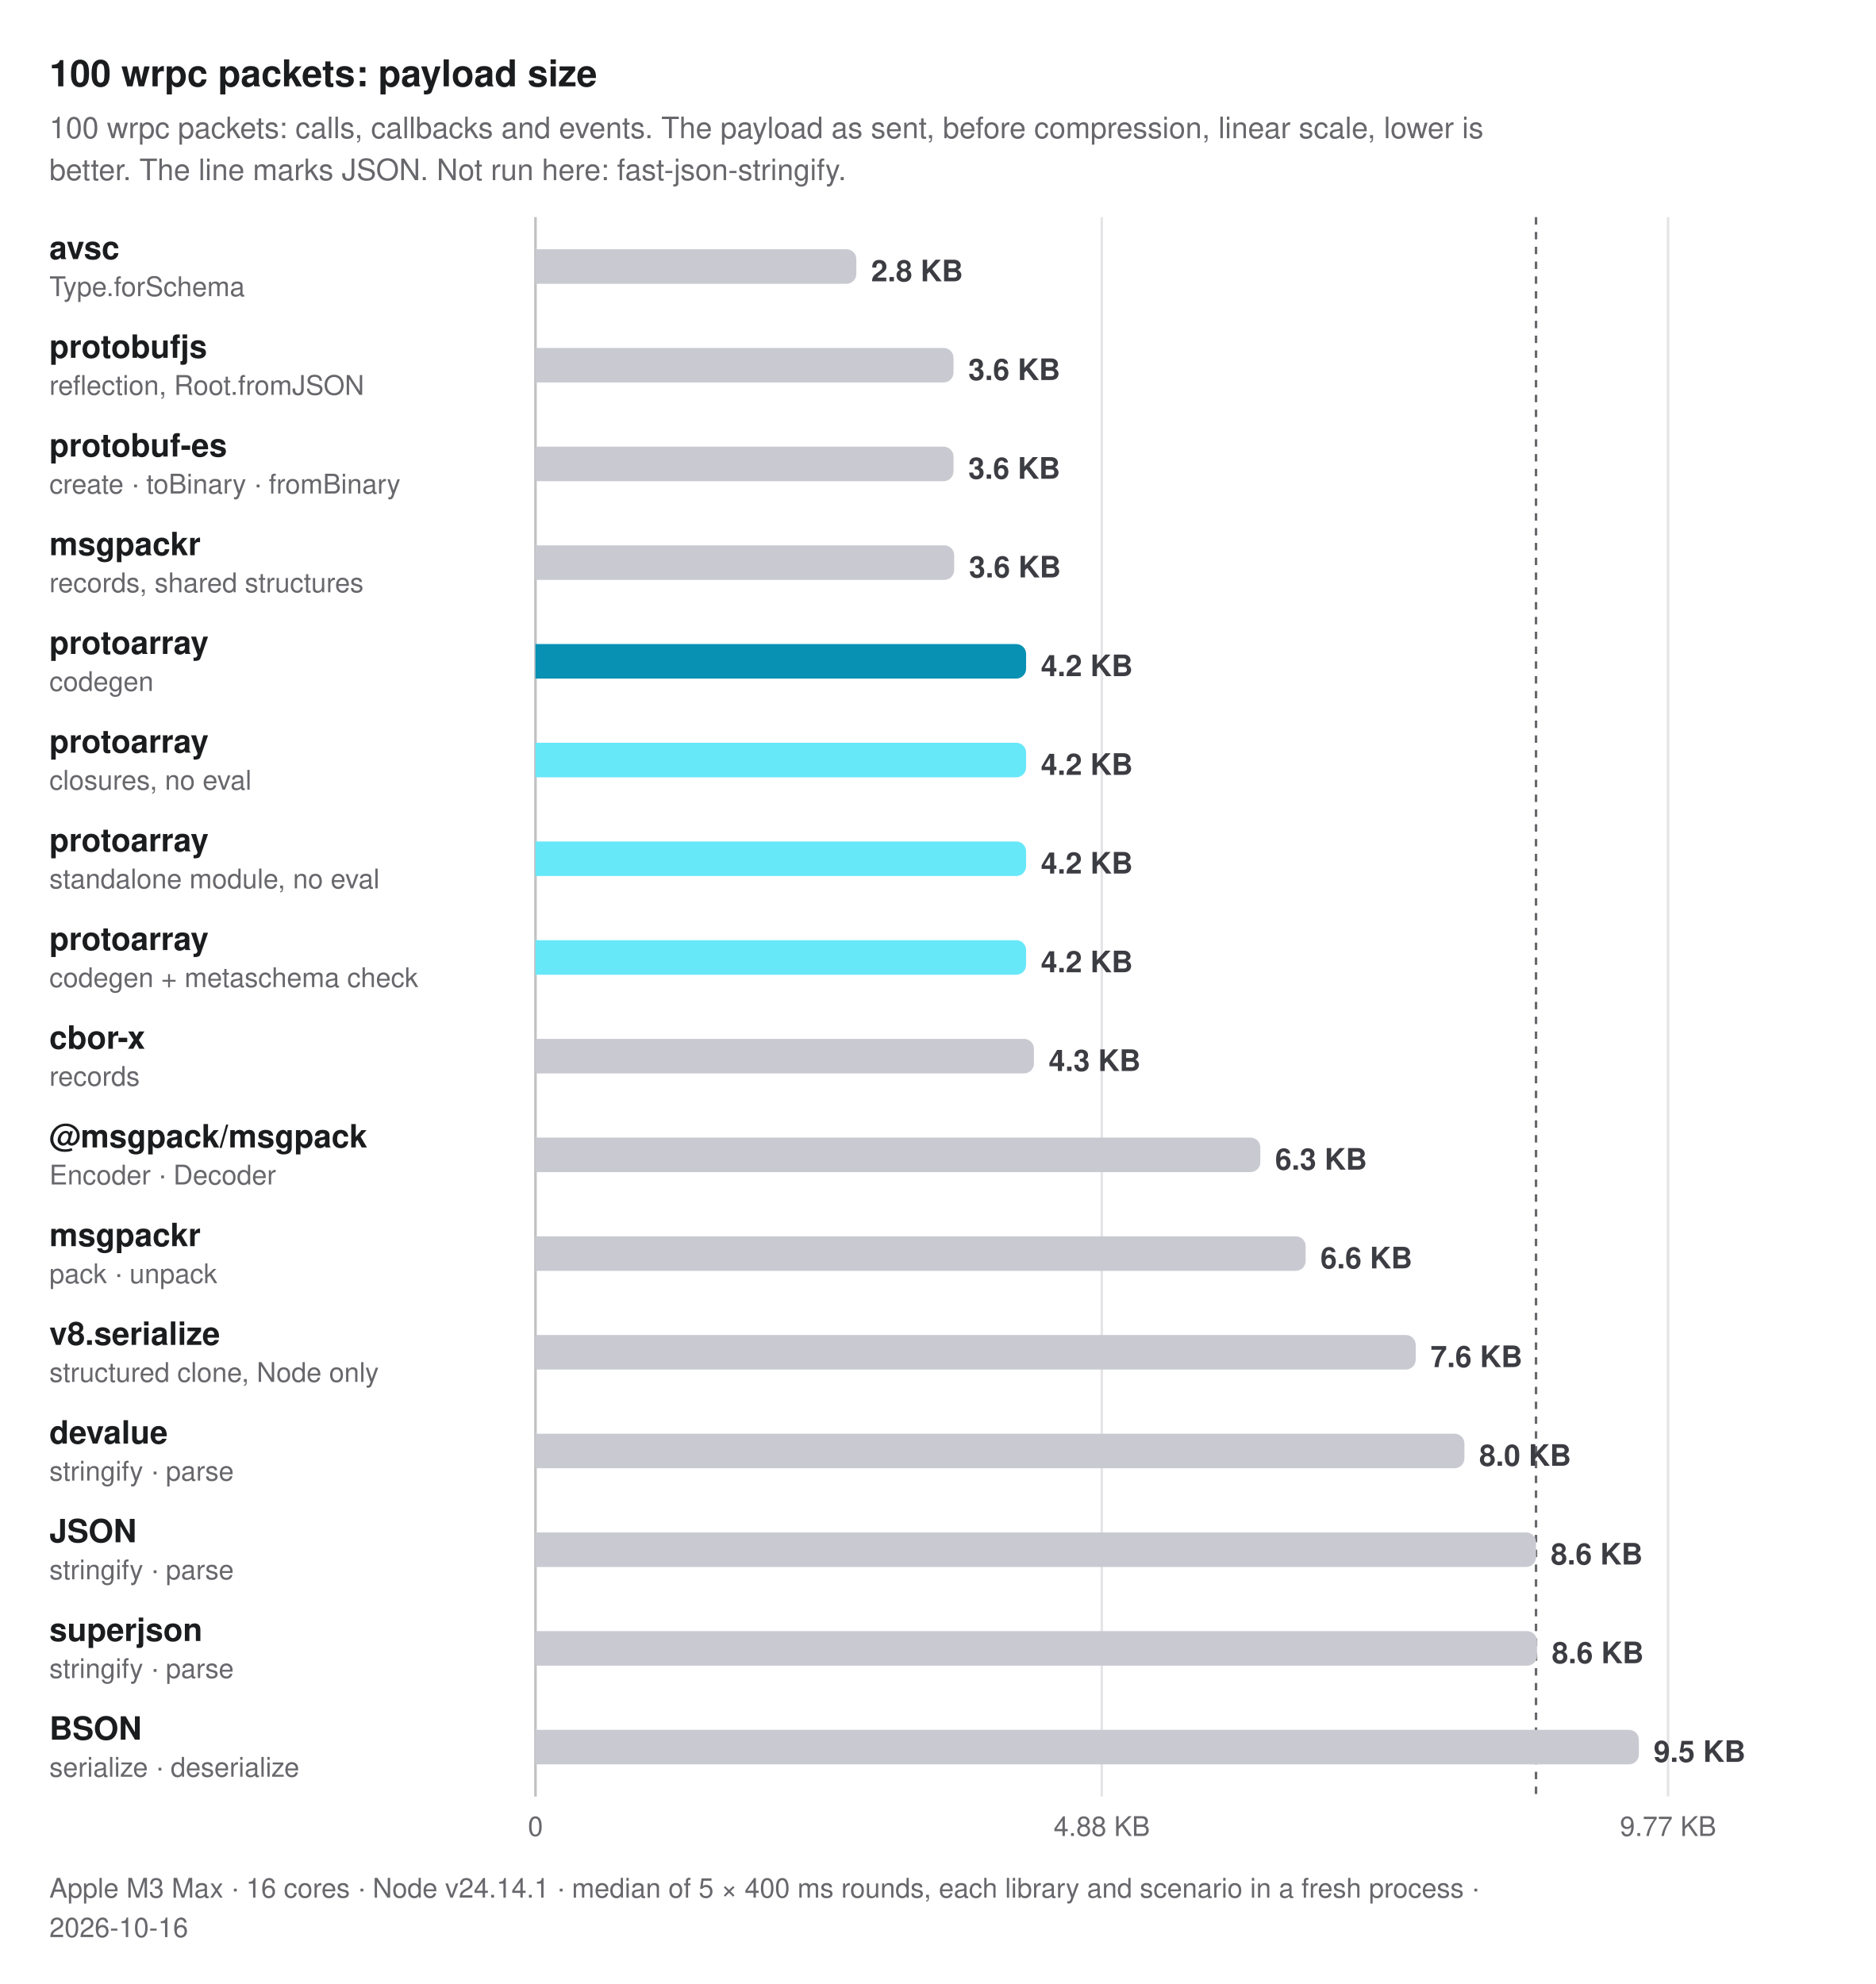
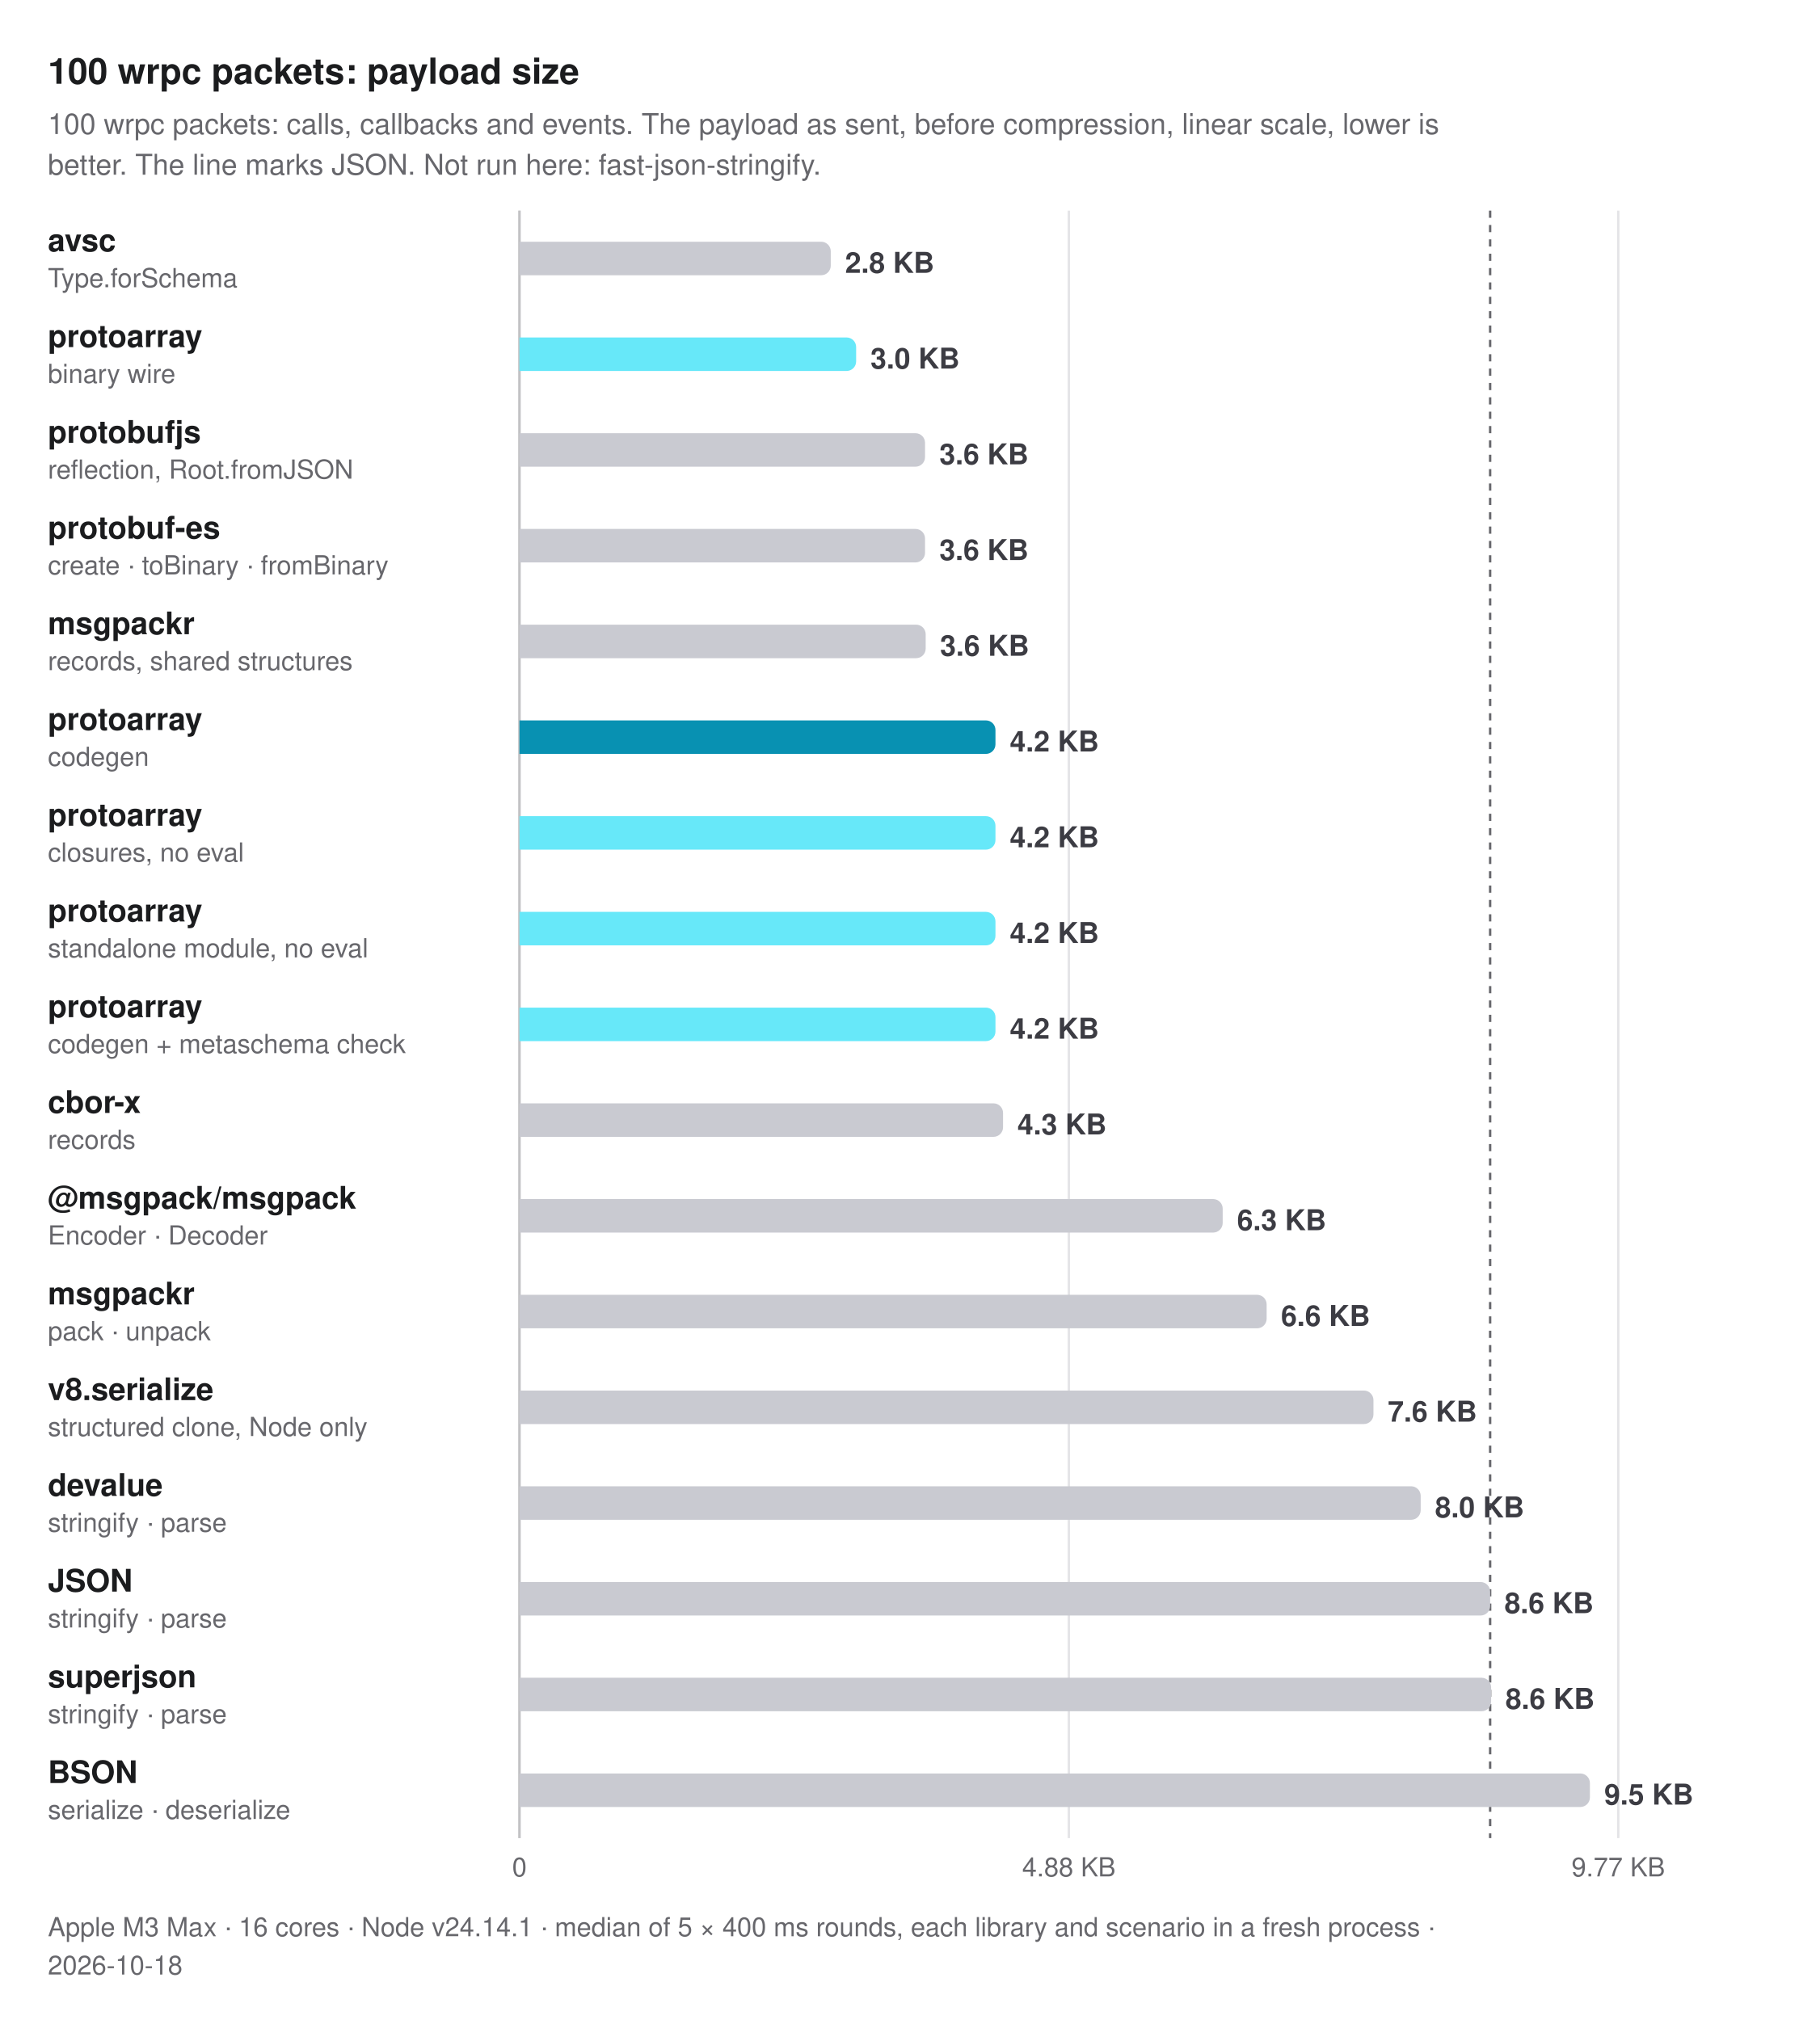
- <svg xmlns="http://www.w3.org/2000/svg" width="760" height="804" viewBox="0 0 760 804" role="img" aria-label="100 wrpc packets: payload size. 100 wrpc packets: calls, callbacks and events. The payload as sent, before compression, linear scale, lower is better. The line marks JSON. Not run here: fast-json-stringify.">
+ <svg xmlns="http://www.w3.org/2000/svg" width="760" height="844" viewBox="0 0 760 844" role="img" aria-label="100 wrpc packets: payload size. 100 wrpc packets: calls, callbacks and events. The payload as sent, before compression, linear scale, lower is better. The line marks JSON. Not run here: fast-json-stringify.">
  <style>
  text { font-family: -apple-system, BlinkMacSystemFont, "Segoe UI", Helvetica, Arial, sans-serif; }
  .title { font-size: 15px; font-weight: 700; fill: #1b1c1e; }
  .subtitle, .caption { font-size: 12px; fill: #67676c; }
  .caption { font-size: 11px; }
  .group { font-size: 11px; font-weight: 600; letter-spacing: 0.06em; fill: #67676c; }
  .label { font-size: 13px; font-weight: 600; fill: #1b1c1e; }
  .label.primary, .label.secondary { font-weight: 700; }
  .sublabel { font-size: 11px; fill: #67676c; }
  .value { font-size: 12px; font-weight: 600; fill: #3c3c43; font-variant-numeric: tabular-nums; }
  .value.small { font-size: 10px; }
  .legend { font-size: 11px; fill: #3c3c43; }
  .tick { font-size: 11px; fill: #67676c; font-variant-numeric: tabular-nums; }
  .grid { stroke: #e4e4e7; stroke-width: 1; }
  .axis { stroke: #c2c2c4; stroke-width: 1; }
  .ref { stroke: #67676c; stroke-width: 1; stroke-dasharray: 3 3; }
  .bar { fill: #c9cad1; }
  .bar.primary { fill: #0891b2; }
  .bar.secondary { fill: #67e8f9; }
  @media (prefers-color-scheme: dark) {
    .title, .label { fill: #dfdfd6; }
    .subtitle, .caption, .group, .sublabel, .tick { fill: #98989f; }
    .value, .legend { fill: #c2c2c4; }
    .grid { stroke: #2e2e32; }
    .axis { stroke: #48484c; }
    .ref { stroke: #98989f; }
    .bar { fill: #4a4b53; }
    .bar.primary { fill: #22d3ee; }
    .bar.secondary { fill: #0e7490; }
  }
</style>
  <text class="title" x="20" y="35">100 wrpc packets: payload size</text>
  <text class="subtitle" x="20" y="56">100 wrpc packets: calls, callbacks and events. The payload as sent, before compression, linear scale, lower is</text>
  <text class="subtitle" x="20" y="73">better. The line marks JSON. Not run here: fast-json-stringify.</text>
-   <line class="grid" x1="217" y1="88" x2="217" y2="728" />
-   <text class="tick" x="217" y="744" text-anchor="middle">0</text>
-   <line class="grid" x1="446.5" y1="88" x2="446.5" y2="728" />
-   <text class="tick" x="446.5" y="744" text-anchor="middle">4.88 KB</text>
-   <line class="grid" x1="676" y1="88" x2="676" y2="728" />
-   <text class="tick" x="676" y="744" text-anchor="middle">9.77 KB</text>
-   <line class="axis" x1="217" y1="88" x2="217" y2="728" />
-   <line class="ref" x1="622.481" y1="88" x2="622.481" y2="728" />
+   <line class="grid" x1="217" y1="88" x2="217" y2="768" />
+   <text class="tick" x="217" y="784" text-anchor="middle">0</text>
+   <line class="grid" x1="446.5" y1="88" x2="446.5" y2="768" />
+   <text class="tick" x="446.5" y="784" text-anchor="middle">4.88 KB</text>
+   <line class="grid" x1="676" y1="88" x2="676" y2="768" />
+   <text class="tick" x="676" y="784" text-anchor="middle">9.77 KB</text>
+   <line class="axis" x1="217" y1="88" x2="217" y2="768" />
+   <line class="ref" x1="622.481" y1="88" x2="622.481" y2="768" />
  <g>
    <text class="label" x="20" y="105">avsc</text>
    <text class="sublabel" x="20" y="120">Type.forSchema</text>
    <path class="bar" d="M217,101H343.035A4,4 0 0 1 347.035,105V111A4,4 0 0 1 343.035,115H217Z" />
    <text class="value" x="353.035" y="114">2.8 KB</text>
  </g>
  <g>
-     <text class="label" x="20" y="145">protobufjs</text>
-     <text class="sublabel" x="20" y="160">reflection, Root.fromJSON</text>
-     <path class="bar" d="M217,141H382.417A4,4 0 0 1 386.417,145V151A4,4 0 0 1 382.417,155H217Z" />
-     <text class="value" x="392.417" y="154">3.6 KB</text>
+     <text class="label secondary" x="20" y="145">protoarray</text>
+     <text class="sublabel" x="20" y="160">binary wire</text>
+     <path class="bar secondary" d="M217,141H353.638A4,4 0 0 1 357.638,145V151A4,4 0 0 1 353.638,155H217Z" />
+     <text class="value" x="363.638" y="154">3.0 KB</text>
  </g>
  <g>
-     <text class="label" x="20" y="185">protobuf-es</text>
-     <text class="sublabel" x="20" y="200">create · toBinary · fromBinary</text>
+     <text class="label" x="20" y="185">protobufjs</text>
+     <text class="sublabel" x="20" y="200">reflection, Root.fromJSON</text>
    <path class="bar" d="M217,181H382.417A4,4 0 0 1 386.417,185V191A4,4 0 0 1 382.417,195H217Z" />
    <text class="value" x="392.417" y="194">3.6 KB</text>
  </g>
  <g>
-     <text class="label" x="20" y="225">msgpackr</text>
-     <text class="sublabel" x="20" y="240">records, shared structures</text>
-     <path class="bar" d="M217,221H382.692A4,4 0 0 1 386.692,225V231A4,4 0 0 1 382.692,235H217Z" />
-     <text class="value" x="392.692" y="234">3.6 KB</text>
+     <text class="label" x="20" y="225">protobuf-es</text>
+     <text class="sublabel" x="20" y="240">create · toBinary · fromBinary</text>
+     <path class="bar" d="M217,221H382.417A4,4 0 0 1 386.417,225V231A4,4 0 0 1 382.417,235H217Z" />
+     <text class="value" x="392.417" y="234">3.6 KB</text>
  </g>
  <g>
-     <text class="label primary" x="20" y="265">protoarray</text>
-     <text class="sublabel" x="20" y="280">codegen</text>
-     <path class="bar primary" d="M217,261H411.839A4,4 0 0 1 415.839,265V271A4,4 0 0 1 411.839,275H217Z" />
-     <text class="value" x="421.839" y="274">4.2 KB</text>
+     <text class="label" x="20" y="265">msgpackr</text>
+     <text class="sublabel" x="20" y="280">records, shared structures</text>
+     <path class="bar" d="M217,261H382.692A4,4 0 0 1 386.692,265V271A4,4 0 0 1 382.692,275H217Z" />
+     <text class="value" x="392.692" y="274">3.6 KB</text>
  </g>
  <g>
-     <text class="label secondary" x="20" y="305">protoarray</text>
-     <text class="sublabel" x="20" y="320">closures, no eval</text>
-     <path class="bar secondary" d="M217,301H411.839A4,4 0 0 1 415.839,305V311A4,4 0 0 1 411.839,315H217Z" />
+     <text class="label primary" x="20" y="305">protoarray</text>
+     <text class="sublabel" x="20" y="320">codegen</text>
+     <path class="bar primary" d="M217,301H411.839A4,4 0 0 1 415.839,305V311A4,4 0 0 1 411.839,315H217Z" />
    <text class="value" x="421.839" y="314">4.2 KB</text>
  </g>
  <g>
    <text class="label secondary" x="20" y="345">protoarray</text>
-     <text class="sublabel" x="20" y="360">standalone module, no eval</text>
+     <text class="sublabel" x="20" y="360">closures, no eval</text>
    <path class="bar secondary" d="M217,341H411.839A4,4 0 0 1 415.839,345V351A4,4 0 0 1 411.839,355H217Z" />
    <text class="value" x="421.839" y="354">4.2 KB</text>
  </g>
  <g>
    <text class="label secondary" x="20" y="385">protoarray</text>
-     <text class="sublabel" x="20" y="400">codegen + metaschema check</text>
+     <text class="sublabel" x="20" y="400">standalone module, no eval</text>
    <path class="bar secondary" d="M217,381H411.839A4,4 0 0 1 415.839,385V391A4,4 0 0 1 411.839,395H217Z" />
    <text class="value" x="421.839" y="394">4.2 KB</text>
  </g>
  <g>
-     <text class="label" x="20" y="425">cbor-x</text>
-     <text class="sublabel" x="20" y="440">records</text>
-     <path class="bar" d="M217,421H415.006A4,4 0 0 1 419.006,425V431A4,4 0 0 1 415.006,435H217Z" />
-     <text class="value" x="425.006" y="434">4.3 KB</text>
+     <text class="label secondary" x="20" y="425">protoarray</text>
+     <text class="sublabel" x="20" y="440">codegen + metaschema check</text>
+     <path class="bar secondary" d="M217,421H411.839A4,4 0 0 1 415.839,425V431A4,4 0 0 1 411.839,435H217Z" />
+     <text class="value" x="421.839" y="434">4.2 KB</text>
  </g>
  <g>
-     <text class="label" x="20" y="465">@msgpack/msgpack</text>
-     <text class="sublabel" x="20" y="480">Encoder · Decoder</text>
-     <path class="bar" d="M217,461H506.76A4,4 0 0 1 510.76,465V471A4,4 0 0 1 506.76,475H217Z" />
-     <text class="value" x="516.76" y="474">6.3 KB</text>
+     <text class="label" x="20" y="465">cbor-x</text>
+     <text class="sublabel" x="20" y="480">records</text>
+     <path class="bar" d="M217,461H415.006A4,4 0 0 1 419.006,465V471A4,4 0 0 1 415.006,475H217Z" />
+     <text class="value" x="425.006" y="474">4.3 KB</text>
  </g>
  <g>
-     <text class="label" x="20" y="505">msgpackr</text>
-     <text class="sublabel" x="20" y="520">pack · unpack</text>
-     <path class="bar" d="M217,501H525.12A4,4 0 0 1 529.12,505V511A4,4 0 0 1 525.12,515H217Z" />
-     <text class="value" x="535.12" y="514">6.6 KB</text>
+     <text class="label" x="20" y="505">@msgpack/msgpack</text>
+     <text class="sublabel" x="20" y="520">Encoder · Decoder</text>
+     <path class="bar" d="M217,501H506.76A4,4 0 0 1 510.76,505V511A4,4 0 0 1 506.76,515H217Z" />
+     <text class="value" x="516.76" y="514">6.3 KB</text>
  </g>
  <g>
-     <text class="label" x="20" y="545">v8.serialize</text>
-     <text class="sublabel" x="20" y="560">structured clone, Node only</text>
-     <path class="bar" d="M217,541H569.735A4,4 0 0 1 573.735,545V551A4,4 0 0 1 569.735,555H217Z" />
-     <text class="value" x="579.735" y="554">7.6 KB</text>
+     <text class="label" x="20" y="545">msgpackr</text>
+     <text class="sublabel" x="20" y="560">pack · unpack</text>
+     <path class="bar" d="M217,541H525.12A4,4 0 0 1 529.12,545V551A4,4 0 0 1 525.12,555H217Z" />
+     <text class="value" x="535.12" y="554">6.6 KB</text>
  </g>
  <g>
-     <text class="label" x="20" y="585">devalue</text>
-     <text class="sublabel" x="20" y="600">stringify · parse</text>
-     <path class="bar" d="M217,581H589.472A4,4 0 0 1 593.472,585V591A4,4 0 0 1 589.472,595H217Z" />
-     <text class="value" x="599.472" y="594">8.0 KB</text>
+     <text class="label" x="20" y="585">v8.serialize</text>
+     <text class="sublabel" x="20" y="600">structured clone, Node only</text>
+     <path class="bar" d="M217,581H569.735A4,4 0 0 1 573.735,585V591A4,4 0 0 1 569.735,595H217Z" />
+     <text class="value" x="579.735" y="594">7.6 KB</text>
  </g>
  <g>
-     <text class="label" x="20" y="625">JSON</text>
+     <text class="label" x="20" y="625">devalue</text>
    <text class="sublabel" x="20" y="640">stringify · parse</text>
-     <path class="bar" d="M217,621H618.481A4,4 0 0 1 622.481,625V631A4,4 0 0 1 618.481,635H217Z" />
-     <text class="value" x="628.481" y="634">8.6 KB</text>
+     <path class="bar" d="M217,621H589.472A4,4 0 0 1 593.472,625V631A4,4 0 0 1 589.472,635H217Z" />
+     <text class="value" x="599.472" y="634">8.0 KB</text>
  </g>
  <g>
-     <text class="label" x="20" y="665">superjson</text>
+     <text class="label" x="20" y="665">JSON</text>
    <text class="sublabel" x="20" y="680">stringify · parse</text>
-     <path class="bar" d="M217,661H618.894A4,4 0 0 1 622.894,665V671A4,4 0 0 1 618.894,675H217Z" />
-     <text class="value" x="628.894" y="674">8.6 KB</text>
+     <path class="bar" d="M217,661H618.481A4,4 0 0 1 622.481,665V671A4,4 0 0 1 618.481,675H217Z" />
+     <text class="value" x="628.481" y="674">8.6 KB</text>
  </g>
  <g>
-     <text class="label" x="20" y="705">BSON</text>
-     <text class="sublabel" x="20" y="720">serialize · deserialize</text>
-     <path class="bar" d="M217,701H660.158A4,4 0 0 1 664.158,705V711A4,4 0 0 1 660.158,715H217Z" />
-     <text class="value" x="670.158" y="714">9.5 KB</text>
+     <text class="label" x="20" y="705">superjson</text>
+     <text class="sublabel" x="20" y="720">stringify · parse</text>
+     <path class="bar" d="M217,701H618.894A4,4 0 0 1 622.894,705V711A4,4 0 0 1 618.894,715H217Z" />
+     <text class="value" x="628.894" y="714">8.6 KB</text>
  </g>
-   <text class="caption" x="20" y="769">Apple M3 Max · 16 cores · Node v24.14.1 · median of 5 × 400 ms rounds, each library and scenario in a fresh process ·</text>
-   <text class="caption" x="20" y="785">2026-10-16</text>
+   <g>
+     <text class="label" x="20" y="745">BSON</text>
+     <text class="sublabel" x="20" y="760">serialize · deserialize</text>
+     <path class="bar" d="M217,741H660.158A4,4 0 0 1 664.158,745V751A4,4 0 0 1 660.158,755H217Z" />
+     <text class="value" x="670.158" y="754">9.5 KB</text>
+   </g>
+   <text class="caption" x="20" y="809">Apple M3 Max · 16 cores · Node v24.14.1 · median of 5 × 400 ms rounds, each library and scenario in a fresh process ·</text>
+   <text class="caption" x="20" y="825">2026-10-18</text>
</svg>
